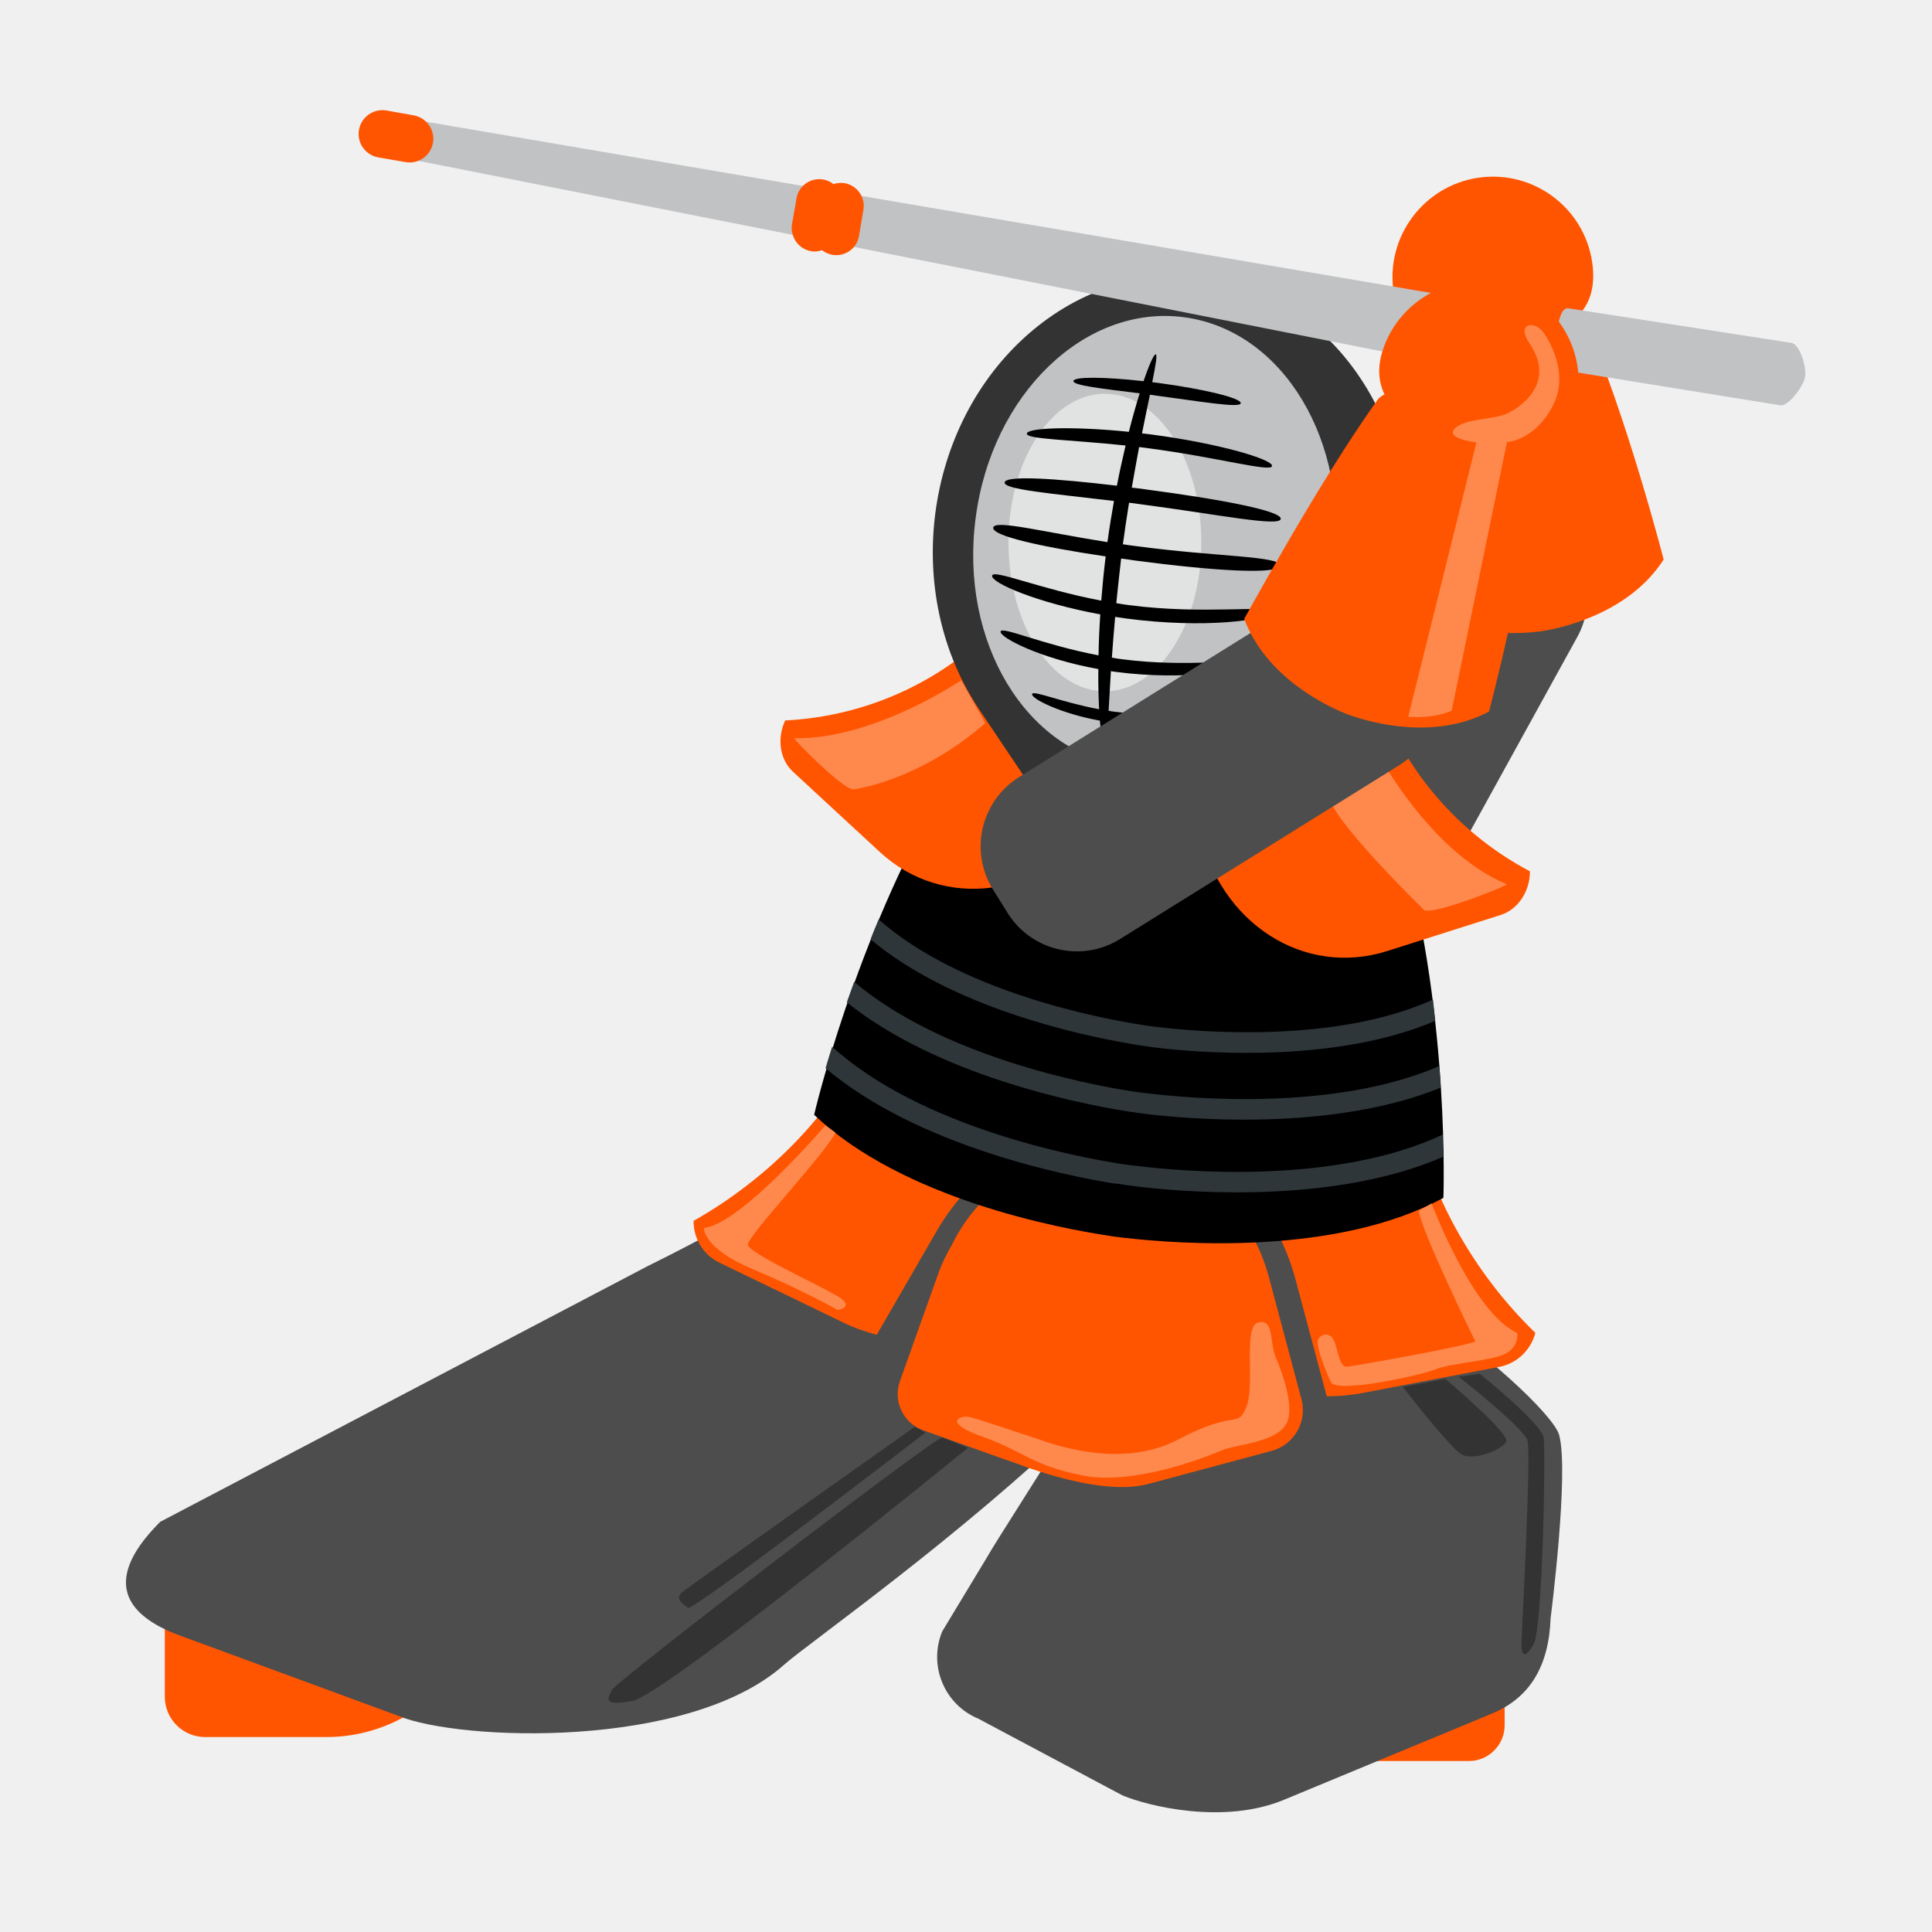
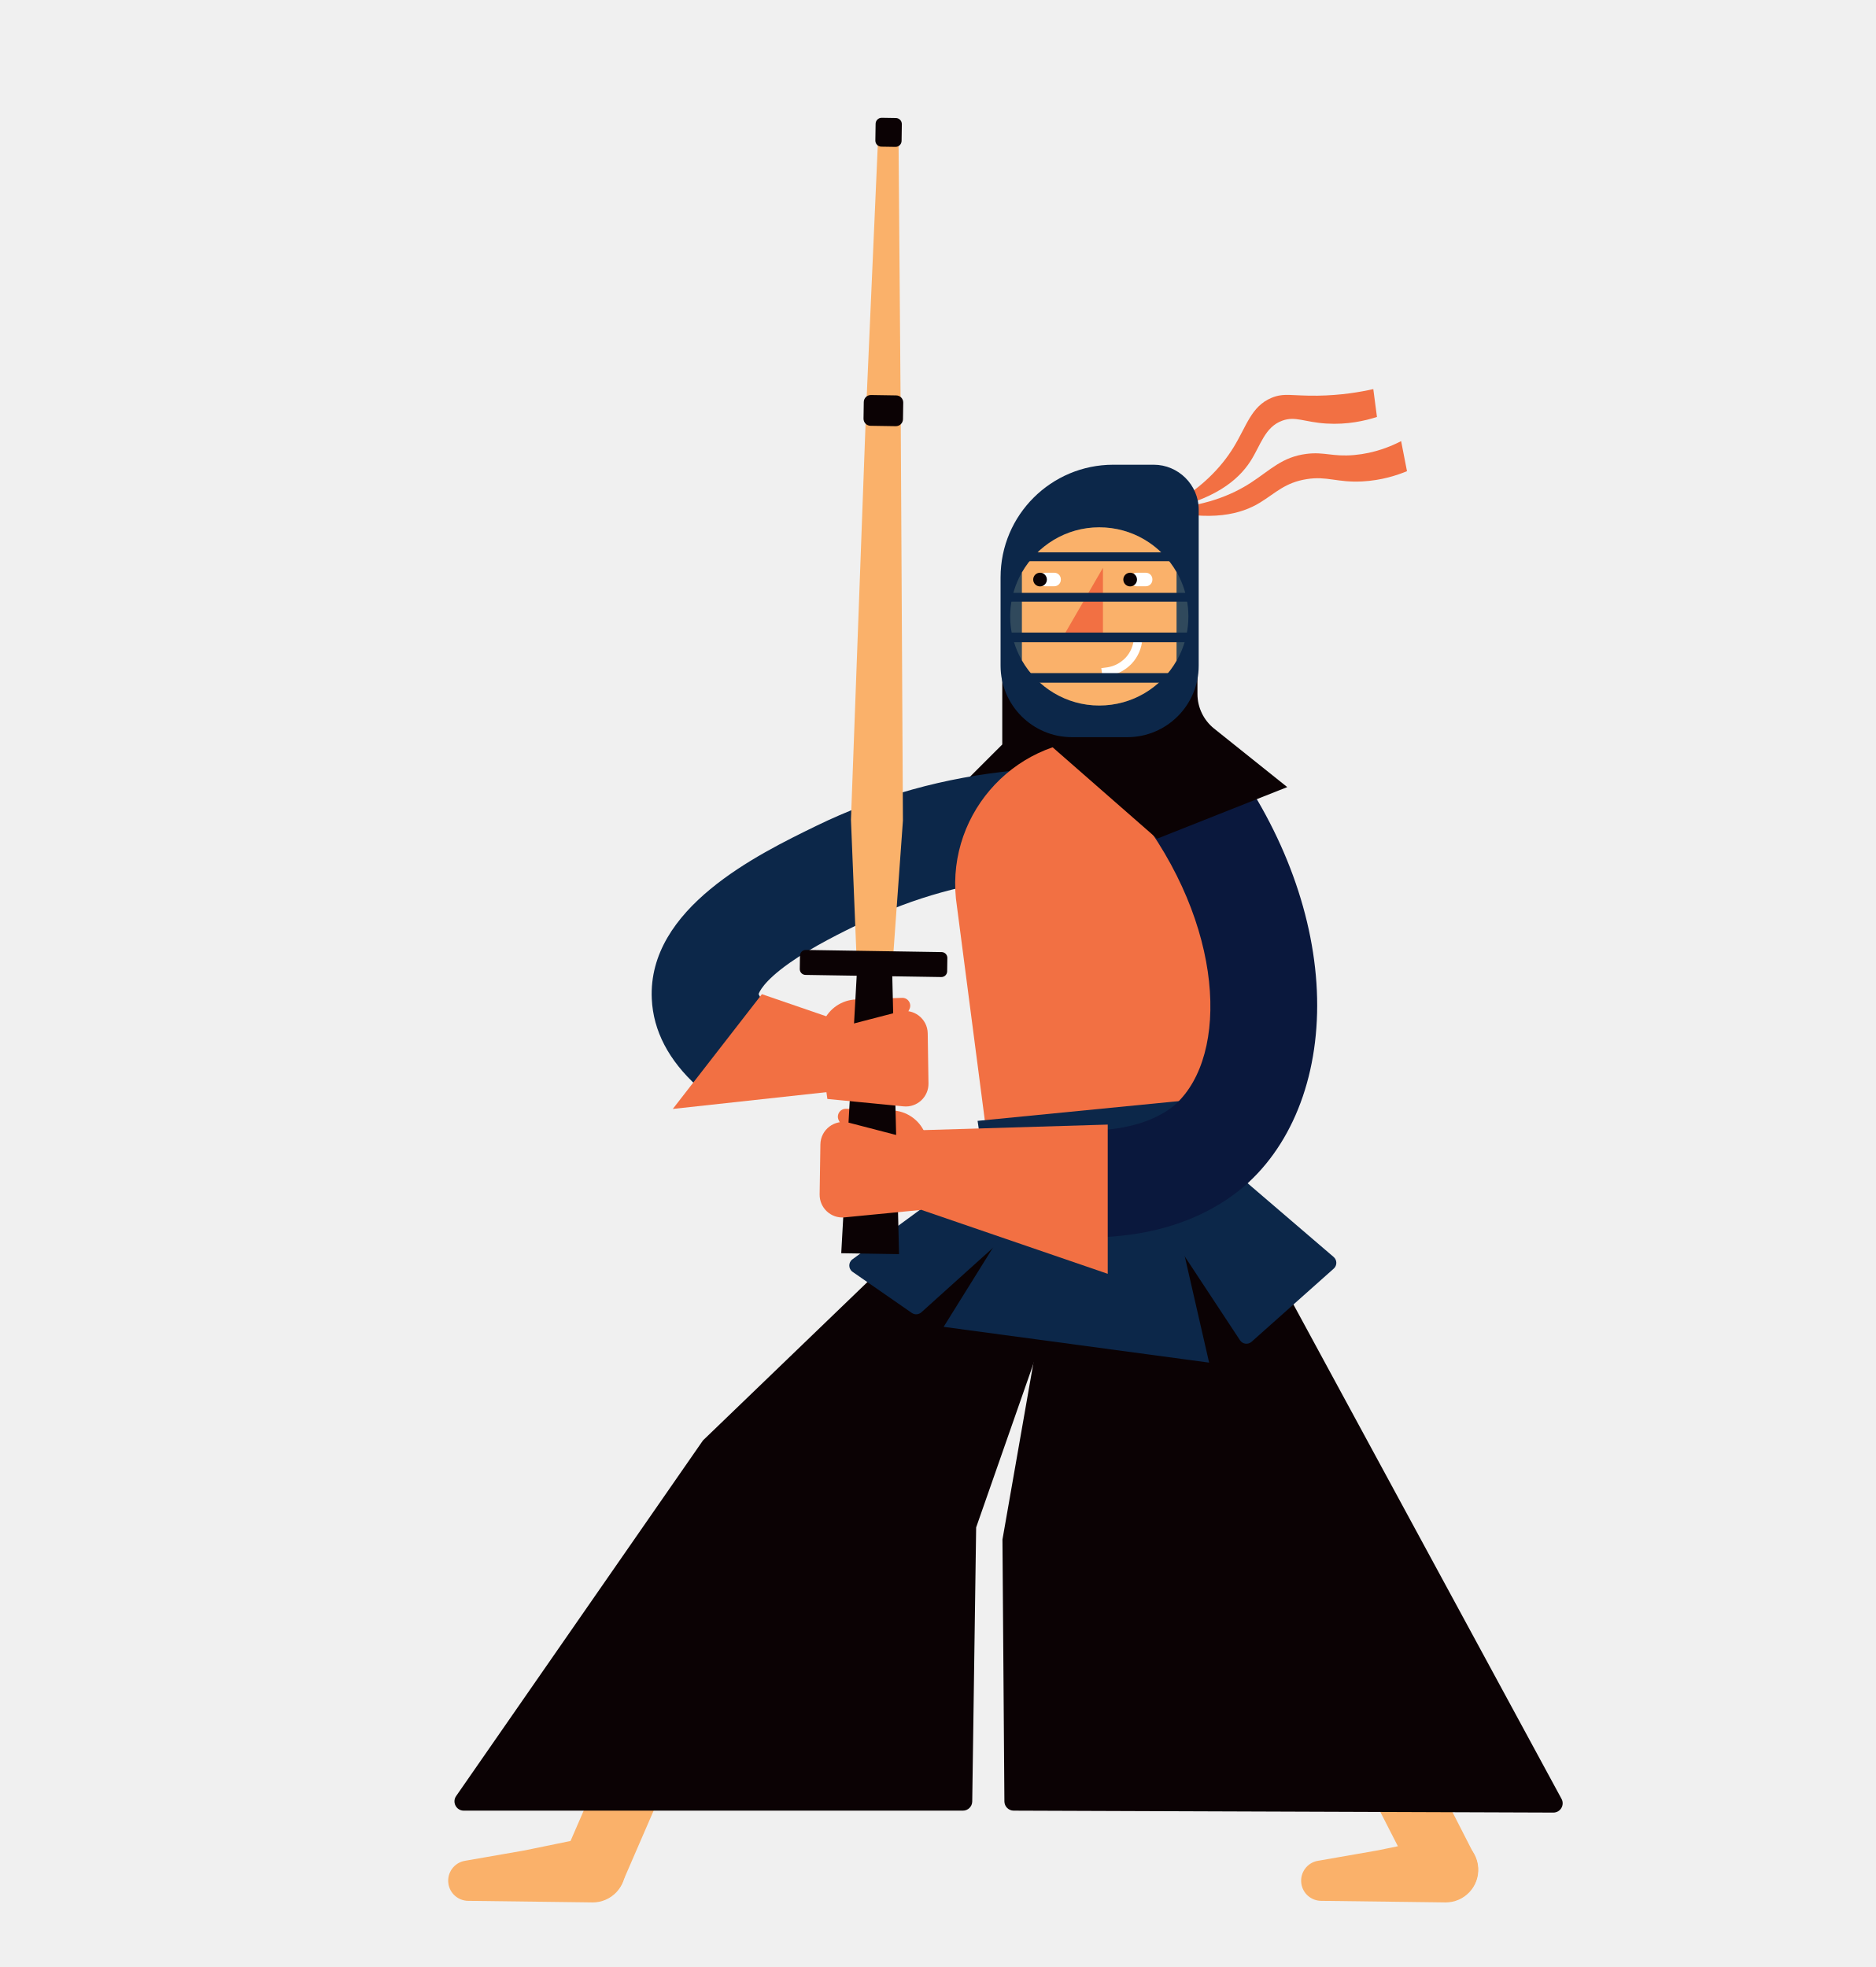
- <svg xmlns="http://www.w3.org/2000/svg" version="1.1" id="Layer_1" x="0px" y="0px" viewBox="0 0 1000 1000" style="enable-background:new 0 0 1000 1000;" xml:space="preserve">
+ <svg xmlns="http://www.w3.org/2000/svg" version="1.1" id="Layer_1" x="0px" y="0px" viewBox="0 0 665.86 698.34" style="enable-background:new 0 0 665.86 698.34;" xml:space="preserve">
  <style type="text/css">
- 	.st0{fill:#4D4D4D;}
- 	.st1{fill:#FF5500;}
- 	.st2{fill:#C0C2C4;}
- 	.st3{fill:#333333;}
- 	.st4{fill:#2E363A;}
- 	.st5{fill:#E1E3E3;}
- 	.st6{fill:#FF884D;}
+ 	.st0{fill:#0B0204;}
+ 	.st1{fill:#0C2749;}
+ 	.st2{fill:#29B473;}
+ 	.st3{fill:#FFFFFF;}
+ 	.st4{fill:#FAB16A;}
+ 	.st5{fill:#F27043;}
+ 	.st6{fill:#5F318D;}
+ 	.st7{fill:#84CEF2;}
+ 	.st8{fill:none;}
+ 	.st9{fill:#E07E27;}
+ 	.st10{fill:#0A183D;}
+ 	.st11{fill:#E11D37;}
+ 	.st12{fill:#C22035;}
+ 	.st13{fill:#15254B;}
+ 	.st14{fill:#E21E36;}
+ 	.st15{fill:#E9AC6A;}
+ 	.st16{fill:#E8AB6A;}
+ 	.st17{fill:#DA7F27;}
+ 	.st18{fill:#41B983;}
+ 	.st19{fill:#2A374B;}
+ 	.st20{fill:#67C08B;}
+ 	.st21{fill:#16254C;}
+ 	.st22{fill-rule:evenodd;clip-rule:evenodd;fill:#67C08B;}
+ 	.st23{fill-rule:evenodd;clip-rule:evenodd;fill:#0C2749;}
+ 	.st24{fill-rule:evenodd;clip-rule:evenodd;fill:#30495C;}
+ 	.st25{fill-rule:evenodd;clip-rule:evenodd;fill:#FAB16A;}
+ 	.st26{fill-rule:evenodd;clip-rule:evenodd;fill:#DA7F27;}
+ 	.st27{fill-rule:evenodd;clip-rule:evenodd;fill:#F27043;}
</style>
  <g>
-     <path class="st0" d="M734.3,478.7c-11.3,20.5-37,28-57.5,16.7l-12.4-6.8c-20.5-11.3-28-37-16.7-57.5l82.1-149   c11.3-20.5,37-28,57.5-16.7l12.4,6.8c20.5,11.3,28,37,16.7,57.5L734.3,478.7z" />
-     <path class="st1" d="M799.8,326.4L799.8,326.4c0,0-0.6,0.1-1.8,0.3c-1.1,0.2-1.8,0.2-1.8,0.2v0c-10.9,1.3-44.9,3.5-69.3-17.2   c0.1-0.5-1.1-79.2,4.9-132.4c0,0,0.2-14.6,40.6-21.2v0c0.4-0.1,0.8-0.1,1.2-0.2s0.8-0.1,1.1-0.2v0c40.5-5.5,45,8.4,45,8.4   c22.3,51,41.4,125.5,41.4,125.5C843.8,316.6,810.6,324.5,799.8,326.4z" />
-     <path class="st1" d="M721.3,151c4.2,28.4,29.8,31.3,58.2,27.1c28.4-4.2,48.8-14,44.6-42.4S793.4,87.8,765.1,92   S717.1,122.7,721.3,151z" />
-     <path class="st2" d="M805.7,172c1-5.2,2.2-13.1,6.2-12.4l115.5,17.9c4.1,0.8,7.8,12.4,6.9,17.6l0,0c-1,5.2-8.8,15.4-12.8,14.7   l-117.4-19C800,190.1,804.7,177.2,805.7,172L805.7,172z" />
-     <path class="st1" d="M695.3,910.8c3.1,0.4,6.3,0.7,9.5,0.7h55.5c10.2,0,18.5-8.3,18.5-18.5l0-16.8L695.3,910.8z" />
-     <path class="st1" d="M85.3,832.3v45.9c0,11.6,9.4,20.9,20.9,20.9h62.7c16.7,0,32.3-5,45.3-13.4c-0.8-0.3-1.6-0.5-2.3-0.9   L86.6,832.9C86.2,832.7,85.8,832.5,85.3,832.3z" />
-     <path class="st0" d="M90,845.4l116.4,42.8c31.1,12.9,150,17.6,199.4-26.5c24.5-21.9,315.8-220.5,213.9-291.1   c-70.5-48.8-176.8,31.7-284.4,84.7L82.9,787.7C49.4,821.2,70.2,837.2,90,845.4z" />
-     <path class="st0" d="M772.1,887l-107.6,44.6c-31.1,12.9-70.1,3.3-83.5-2.3l-74.6-39.7c-17.6-7.3-26-27.5-18.7-45.2l23.8-39.4   c0.8-2,34.1-54,35.3-56.5c13.2-42.5-6.5-93.2,37.9-111.6c79.2-32.8,217,86.4,222.3,105.8c5.3,19.4-4.4,94.8-4.4,94.8   C801.7,862.4,791.9,878.8,772.1,887z" />
    <g>
-       <path class="st1" d="M465.8,714.9c-3.7,10.3,1.7,21.7,12,25.4l44.3,15.8c-1.4-1.1,44.7,19.3,72.2,12l63.8-17.1    c11.7-3.1,18.7-15.2,15.5-26.9l-17-63.7c-12.6-46.9-60.8-74.8-107.7-62.3c-25.7,6.9-45.7,24.4-56.4,46.6    c-2.6,4.4-4.9,9.1-6.7,14.1L465.8,714.9z" />
-       <path class="st1" d="M670.6,662.4l16.1,60.3c6.2,0,12.4-0.5,18.6-1.7l70.7-13.5c9.4-1.8,16.4-8.9,18.7-17.6    c-7.8-7.6-15.2-15.8-22-24.7c-29.1-37.9-44.4-82-46.9-126.3c-17.2-7.5-36.6-10.2-56.4-6.4c-30,5.7-54,24.9-67.1,50    C634.7,597,660.7,625.4,670.6,662.4z" />
-       <path class="st1" d="M359,631.9c-0.1,8.9,4.8,17.5,13.3,21.6l64.1,31c5.7,2.8,11.5,4.8,17.4,6.4l30.9-53.5    c19-32.8,51.1-53.4,85.8-58.8c-6.1-27.4-24.1-51.9-51.3-65.1c-18-8.7-37.3-11.2-55.6-8.4c-13.8,41.8-39.8,80-77.3,108.7    C377.5,620.6,368.4,626.6,359,631.9z" />
+       <polygon class="st0" points="355.78,264.31 327.89,292.19 351.79,301.75 381.27,271.48 381.27,233.24 355.78,233.24   " />
+       <path class="st5" d="M286.74,374.96l5.6-12.39c2.07-4.57,6.54-7.57,11.55-7.74l16.32-0.57c2.13-0.07,3.56,2.16,2.6,4.06    l-0.86,1.72c-0.31,0.61-0.83,1.09-1.46,1.34L286.74,374.96z" />
+       <path class="st5" d="M333.8,414.36l-5.6-12.39c-2.07-4.57-6.54-7.57-11.55-7.74l-16.32-0.57c-2.13-0.07-3.56,2.16-2.6,4.06    l0.86,1.72c0.31,0.61,0.83,1.09,1.46,1.34L333.8,414.36z" />
+       <path class="st4" d="M513.28,675.21c-4.14,0-8.14-2.27-10.15-6.21l-62.48-122.25c-2.86-5.6-0.64-12.46,4.96-15.32    c5.6-2.86,12.46-0.64,15.32,4.96l62.48,122.25c2.86,5.6,0.64,12.46-4.96,15.32C516.8,674.8,515.03,675.21,513.28,675.21z" />
+       <path class="st1" d="M260.34,390.66c-4.55,0-9.12-1.63-12.76-4.93c-10.23-9.3-15.69-19.76-16.21-31.09    c-1.49-32.24,37.49-51.24,58.43-61.45c21.79-10.62,45.57-17.23,70.68-19.66c10.44-1.01,19.71,6.63,20.72,17.07    c1.01,10.43-6.63,19.71-17.07,20.72c-20.59,1.99-40,7.37-57.7,16c-7.56,3.68-17.91,8.73-26.19,14.57    c-9.37,6.62-10.78,10.48-10.94,11.03c0.09,0.27,0.73,1.92,3.8,4.71c7.76,7.05,8.34,19.05,1.29,26.81    C270.65,388.57,265.5,390.66,260.34,390.66z" />
+       <path class="st4" d="M524.73,663.14c0.39,6.72-4.99,12.36-11.72,12.27l-4.4-0.06l-39.67-0.5c-3.44-0.04-6.44-2.55-6.98-6.06    c-0.61-3.91,2.07-7.57,5.98-8.17l21.1-3.68l21.79-4.48C517.74,651.04,524.31,656.08,524.73,663.14L524.73,663.14z" />
+       <path class="st4" d="M210.5,675.21c-1.51,0-3.05-0.3-4.52-0.94c-5.77-2.5-8.42-9.21-5.92-14.98l54.6-125.97    c2.5-5.77,9.21-8.42,14.98-5.92s8.42,9.21,5.92,14.98l-54.6,125.97C219.09,672.64,214.9,675.21,210.5,675.21z" />
+       <path class="st4" d="M221.95,663.14c0.39,6.72-4.99,12.36-11.72,12.27l-4.4-0.06l-39.67-0.5c-3.44-0.04-6.44-2.55-6.98-6.06    c-0.61-3.91,2.07-7.57,5.98-8.17l21.1-3.68l21.79-4.48C214.97,651.04,221.54,656.08,221.95,663.14L221.95,663.14z" />
+       <path class="st0" d="M387.45,425.2l-40.94,117.08l-1.39,97.3c-0.03,1.8-1.49,3.25-3.3,3.25H164.63c-2.66,0-4.23-2.99-2.71-5.18    l87.62-126.26l100.92-97.21L387.45,425.2z" />
+       <path class="st0" d="M427.67,405.08l126.64,233.57c1.19,2.2-0.41,4.88-2.91,4.87l-191.57-0.69c-1.81-0.01-3.27-1.47-3.29-3.27    l-0.69-92.98l22.27-127.13L427.67,405.08z" />
+       <path class="st5" d="M427.47,424.24L354.18,433l-14.47-111.08c-4.95-31.18,19.15-59.4,50.72-59.4h0    c31.57,0,55.67,28.22,50.72,59.4L427.47,424.24z" />
+       <path class="st1" d="M347.02,397.94l86.03-8.45l-3.76,30.42c-2.41,19.52-18.72,34.34-38.38,34.89    c-20.1,0.56-37.46-13.98-40.45-33.87L347.02,397.94z" />
+       <g>
+         <path class="st1" d="M473.45,450.39l-29.17,25.98c-1.25,1.11-3.19,0.86-4.11-0.54l-40.18-60.97c-1.01-1.53-0.26-3.59,1.48-4.13     l21-6.46c0.9-0.28,1.88-0.07,2.59,0.54l48.35,41.45C474.67,447.34,474.69,449.29,473.45,450.39z" />
+         <path class="st1" d="M323.66,466.12l-21-14.57c-1.55-1.07-1.58-3.35-0.06-4.46l51.1-37.47c0.85-0.62,1.99-0.7,2.92-0.2     l17.33,9.31c1.67,0.9,1.95,3.18,0.54,4.45l-47.43,42.73C326.11,466.76,324.7,466.85,323.66,466.12z" />
+         <path class="st1" d="M334.97,471.07l33.67-54.1l42.37-2.42c1.33-0.08,2.53,0.82,2.83,2.12l15.37,67.1L334.97,471.07z" />
+       </g>
+       <g>
+         <path class="st4" d="M316.66,344.9l3.86-53.56l-0.78-142.56l-0.81-103.14c-0.02-1.92-1.56-3.48-3.48-3.51l0,0     c-1.91-0.03-3.5,1.47-3.59,3.38l-4.54,103.07l-5.25,142.46l2.18,53.65L316.66,344.9z" />
+         <path class="st0" d="M309.19,140.24l8.95,0.14c1.4,0.02,2.51,1.17,2.49,2.57l-0.09,5.87c-0.02,1.4-1.17,2.51-2.57,2.49     l-8.95-0.14c-1.4-0.02-2.51-1.17-2.49-2.57l0.09-5.87C306.64,141.33,307.79,140.22,309.19,140.24z" />
+         <path class="st0" d="M313.01,41.82l5,0.08c1.19,0.02,2.14,1,2.12,2.19l-0.09,5.94c-0.02,1.19-1,2.14-2.19,2.12l-5-0.08     c-1.19-0.02-2.14-1-2.12-2.19l0.09-5.94C310.84,42.75,311.82,41.8,313.01,41.82z" />
+         <polygon class="st0" points="298.62,444.93 319.14,445.25 316.69,344.58 304.22,344.39    " />
+         <path class="st0" d="M286.05,337.26l48.22,0.76c1.13,0.02,2.03,0.95,2.02,2.08l-0.07,4.76c-0.02,1.13-0.95,2.03-2.08,2.02     l-48.22-0.76c-1.13-0.02-2.03-0.95-2.02-2.08l0.07-4.76C283.99,338.15,284.92,337.24,286.05,337.26z" />
+       </g>
+       <path class="st5" d="M290.95,424.04l0.27-17.75c0.08-5.24,5.04-9.01,10.11-7.7l28.81,7.49l-3.3,23.49l-27.04,2.63    C295.01,432.67,290.88,428.86,290.95,424.04z" />
+       <path class="st5" d="M329.59,384.63l-0.27-17.75c-0.08-5.24-5.04-9.01-10.11-7.7l-28.81,7.49l3.3,23.49l27.04,2.63    C325.53,393.27,329.67,389.45,329.59,384.63z" />
+       <polygon class="st5" points="296.58,361.94 270.46,352.96 238.83,393.7 303.72,386.62   " />
+       <path class="st10" d="M386.81,439.29c-2.95,0-6.01-0.11-9.2-0.35c-10.45-0.78-18.3-9.89-17.52-20.34    c0.78-10.46,9.91-18.3,20.34-17.52c23.29,1.74,34.23-6.6,37.03-9.19c18.77-17.4,17.37-63.54-14.64-104.5    c-6.45-8.26-4.99-20.19,3.27-26.64c8.26-6.45,20.19-4.99,26.64,3.27c20.35,26.05,32.63,56.22,34.57,84.95    c1.96,28.99-6.81,54.79-24.05,70.77C435.07,427.34,417.31,439.29,386.81,439.29z" />
+       <polygon class="st5" points="323.96,401.34 393.22,399.26 393.22,452.24 316.83,426.03   " />
+       <g>
+         <path class="st0" d="M372.5,264.3l38.24,33.46l46.2-18.32l-25.96-20.77c-3.73-2.99-5.91-7.51-5.91-12.29v-23.51H372.5V264.3z" />
+       </g>
+       <g>
+         <g>
+           <path id="Fill-7_3_" class="st27" d="M412.44,181.2c14-7.21,21.28-15.65,25.36-22.25c4.73-7.64,6.3-14.65,13.53-17.69      c4.47-1.89,7.3-0.65,16.39-0.78c8.36-0.12,15.19-1.31,19.77-2.34c0.43,3.3,0.87,6.59,1.3,9.89c-4.27,1.37-10.5,2.8-17.95,2.34      c-7.88-0.49-10.95-2.71-15.61-1.04c-6.32,2.26-7.71,8.84-11.45,14.57C439.56,170.36,431.1,177.67,412.44,181.2z" />
+           <path id="Fill-7_4_" class="st27" d="M411.59,180.71c15.74-0.57,25.92-5.1,32.43-9.33c7.05-4.59,11.1-9.15,19.77-10.24      c6.35-0.8,9.17,1.1,16.93,0.41c7.21-0.65,12.92-3.02,16.65-4.94c0.69,3.56,1.39,7.11,2.08,10.67c-3.51,1.45-9,3.28-15.87,3.64      c-8.94,0.47-12.46-1.97-19.7-0.82c-7.72,1.23-10.92,4.83-16.56,8.31C440.75,182.46,429.98,185.47,411.59,180.71z" />
+           <path id="Fill-12_1_" class="st23" d="M409.56,164.99h-14.38c-21.96,0-40,17.78-40,40v31.36c0,14.01,11.36,25.37,25.37,25.37      h19.59c14.01,0,25.37-11.36,25.37-25.37v-55.41C425.51,172.05,418.19,164.99,409.56,164.99" />
+           <path id="Fill-14_4_" class="st24" d="M421.85,218.84c0,17.52-14.12,31.63-31.63,31.63s-31.63-14.38-31.63-31.63      s14.12-31.63,31.63-31.63S421.85,201.33,421.85,218.84" />
+           <path class="st25" d="M417.66,203.42c0-0.11-0.01-0.21-0.02-0.32c-5.45-9.5-15.66-15.89-27.44-15.89      c-11.78,0-22,6.51-27.44,16.02c0,0.06-0.01,0.13-0.01,0.19v31.03c5.44,9.51,15.67,16.03,27.45,16.03      c11.78,0,22.01-6.4,27.45-15.92V203.42z" />
+           <polygon id="Fill-20_1_" class="st27" points="377.14,226.43 391.52,226.43 391.52,201.59     " />
+         </g>
+         <g>
+           <path class="st3" d="M406.75,208.14h-3.26c-1.28,0-2.32-1.04-2.32-2.32v-0.16c0-1.28,1.04-2.32,2.32-2.32h3.26      c1.28,0,2.32,1.04,2.32,2.32v0.16C409.07,207.1,408.03,208.14,406.75,208.14z" />
+           <path class="st3" d="M374.25,208.14h-3.26c-1.28,0-2.32-1.04-2.32-2.32v-0.16c0-1.28,1.04-2.32,2.32-2.32h3.26      c1.28,0,2.32,1.04,2.32,2.32v0.16C376.57,207.1,375.53,208.14,374.25,208.14z" />
+           <circle class="st0" cx="401.18" cy="205.76" r="2.43" />
+           <circle class="st0" cx="369.19" cy="205.76" r="2.43" />
+         </g>
+       </g>
+       <path class="st3" d="M391.32,240.19l-0.38-3c0.2-0.03,0.42-0.05,0.65-0.07c1.91-0.21,4.52-0.5,7.31-2.97    c1.86-1.65,3.13-4.04,3.49-6.57l2.99,0.42c-0.46,3.23-2.09,6.29-4.48,8.41c-3.5,3.11-6.8,3.47-8.98,3.71L391.32,240.19z" />
    </g>
-     <path d="M574.5,639.7L574.5,639.7c0,0,1.5,0.3,4.2,0.6c2.7,0.4,4.3,0.5,4.3,0.5v0c26.4,3,108.6,9.4,164.1-20.8   c0,0,3.4-92.7-20.6-179.5c0,0-15.3-24.4-113.4-38.2l0,0c-0.9-0.1-1.9-0.2-2.8-0.4c-0.9-0.1-1.8-0.3-2.8-0.4l0,0   c-98.3-12.2-119.5,7.5-119.5,7.5C442.3,486.6,421.4,577,421.4,577C467.2,620.6,548.3,635.8,574.5,639.7z" />
-     <path class="st1" d="M406.4,372.9c-4.3,9.2-2.9,20.3,4.2,26.7l44.8,41.4c33,30.5,84.1,23.6,114-15.3c29.9-38.9,27.5-95.2-5.5-125.6   c-6.3-5.9-13.4-10.3-20.8-13.5c-5.2,9.7-11.5,19-18.9,27.8C493.5,350.9,450.5,370.7,406.4,372.9z" />
-     <path class="st1" d="M791.9,451c0,10.2-6,19.7-15.2,22.6l-58.5,18.6C675,506,631.4,478,620.7,429.7   c-10.7-48.3,15.5-98.5,58.6-112.2c8.3-2.6,16.6-3.7,24.7-3.4c0.6,11.1,2.4,22.2,5.4,33.4C721.8,393.8,752.6,430.2,791.9,451z" />
-     <path class="st3" d="M604.3,454.3l73.9-64.4c54.4-47.5,66-134.6,25.7-194.5c-40.2-60-117-70.1-171.4-22.7   c-54.4,47.4-65.9,134.5-25.7,194.5l54.6,81.4C571.5,463.6,590.7,466.2,604.3,454.3z" />
-     <path class="st2" d="M612.9,164.2c51.2,6.8,85.8,64.3,77.4,128.4c-8.5,64.1-56.8,110.6-108,103.8s-85.8-64.2-77.3-128.3   C513.3,203.9,561.7,157.4,612.9,164.2z" />
    <g>
-       <path class="st4" d="M745.7,563c-0.2-3.6-0.5-7.3-0.7-11.2c-54.4,23.5-128.6,16.8-151.1,14.1l-2.6-0.3l-1.6-0.2    c-0.8-0.1-1.5-0.2-2.1-0.3l-2.1-0.3c-22.8-3.6-97.7-17.9-143.4-56.6c-1.3,3.6-2.6,7.2-3.8,10.6c47,37.7,119.1,52.2,143.9,56.2    l1.6,0.3c0,0,1.3,0.2,3.7,0.5l1.3,0.2c2.4,0.3,3.7,0.5,3.7,0.5l5.1,0.6C625,580,693,584.3,745.7,563z" />
-       <path class="st4" d="M578.5,612.7c0,0,1.4,0.2,3.8,0.6c0.4,0.1,0.9,0.1,1.4,0.2c2.4,0.3,3.8,0.5,3.8,0.5l5.1,0.6    c28.3,3.1,100.1,7.7,154.3-15.8c0-3.5-0.1-7.3-0.2-11.5c-55.7,26.1-134.5,19.1-158,16.2l-2.6-0.3c-0.5-0.1-1.1-0.1-1.7-0.2    c-0.8-0.1-1.6-0.2-2.2-0.3l-2.1-0.3c-23.7-3.7-103.3-18.9-149.4-60.6c-1.3,4-2.4,7.7-3.4,11.1c47.6,40.2,123.6,55.5,149.4,59.7    L578.5,612.7z" />
-       <path class="st4" d="M598.4,531.5l-2.4-0.3l-1.5-0.2c-0.8-0.1-1.4-0.2-2-0.3l-2-0.3c-21.6-3.4-93.4-17.1-135.7-54.5    c-1.5,3.5-2.9,6.9-4.2,10.3c41.8,35,106.9,49.3,133.2,53.8l0.5,0.1c1,0.2,1.8,0.3,2.7,0.5l1.9,0.3c0,0,1.2,0.2,3.4,0.5l1.4,0.2    c2.2,0.3,3.4,0.5,3.4,0.5l5.1,0.6c26.2,2.8,91.2,6.8,140.7-14.3c-0.4-3.6-0.8-7.3-1.2-11C690.8,540.4,619.7,534.1,598.4,531.5z" />
+       <polygon id="Stroke-28_1_" class="st1" points="358.58,199.24 424.2,199.24 424.2,196.1 358.58,196.1   " />
+       <polygon id="Stroke-30_1_" class="st1" points="358.58,213.61 424.2,213.61 424.2,210.48 358.58,210.48   " />
+       <polygon id="Stroke-32_1_" class="st1" points="358.58,242.37 420.28,242.37 420.28,238.97 358.58,238.97   " />
+       <polygon id="Stroke-34_1_" class="st1" points="358.58,227.99 424.2,227.99 424.2,224.59 358.58,224.59   " />
    </g>
-     <ellipse class="st5" cx="571.9" cy="280.8" rx="49.9" ry="77" />
-     <path class="st6" d="M709.8,383.9l-21.5,30.4c6.8,15.9,49,56.9,49,56.9c6.3,2,43.7-13.1,42.7-13.5   C737.8,440.3,709.8,383.9,709.8,383.9z" />
-     <path class="st6" d="M497.5,352.1l12.5,22.2c-35.3,30.6-68.5,34.3-68.5,34.3c-5.9-0.6-31.4-26.5-30.4-26.5   C452.2,382.9,497.5,352.1,497.5,352.1z" />
-     <path class="st6" d="M432.4,586.2c-4.1,9.6-45.3,53.3-45.3,58s43.8,23.9,48.9,28.4s-2.5,5.4-2.5,5.4s-18.5-10.5-44.1-21.2   s-25.1-21.2-25.1-21.2c19.3-2,62.9-53.1,62.9-53.1L432.4,586.2z" />
-     <path class="st6" d="M734.4,626.6c1,10.4,29.2,67.7,29.2,67.7c-4.6,2.5-62.2,12.7-66.5,13.1s-4.7-11.3-7.4-14.8   c-2.7-3.6-7.2-1.4-7.7,1.7c-0.4,3.1,3.9,15,6.9,21.1s47.5-3.8,54.3-6.7s27.4-4.2,35.3-7.7s6.9-11,6.9-11   c-23.2-10.4-44.4-67.1-44.4-67.1L734.4,626.6z" />
-     <path class="st6" d="M651.3,684.5c-8.1,1.9-1.5,32-6.2,43.7c-4.8,11.7-4.5,0.7-35.3,16.9s-68,1.2-73.6-0.6s-31.4-10.6-35.1-11.2   s-13.8,2.8,7.4,10.3c21.2,7.5,25.3,14.9,52.3,20.2c27,5.2,65.6-10.5,72.1-13.3c6.6-2.8,28.3-3.8,33.2-14.1c4.9-10.3-6-34.4-6-34.4   C657.1,694.3,659.5,682.6,651.3,684.5z" />
-     <path d="M572.3,288c-1,7.9-1.7,15.5-2.3,22.9c-32.4-6.2-56-16.5-56.5-12.9c-0.5,3.7,23.3,14,56,20c-0.5,7.5-0.8,14.6-0.9,21.2   c-29.1-5.5-50.3-15.3-50.7-12.3c-0.4,3.1,20.5,14,50.6,19.4c-0.1,8,0.1,15,0.4,20.8c-19.9-3.7-34.4-10.1-34.7-7.8   c-0.3,2.4,14.7,10,35.1,13.7c0.6,7.6,1.5,12,2.3,12.1c0.8,0.1,1.3-4.1,1.8-11.4c0.9,0.2,1.9,0.3,2.9,0.4   c23.9,3.2,44.2-0.8,44.5-3.4c0.3-2.6-19.8,0.8-43.8-2.3c-1.1-0.1-2.2-0.3-3.2-0.5c0.3-5.7,0.7-12.6,1.2-20.5   c0.9,0.1,1.8,0.3,2.8,0.4c35.1,4.6,66.6-0.7,67.1-4.1s-29.2,2.1-64.3-2.5c-1.7-0.2-3.4-0.5-5.1-0.8c0.5-6.5,1-13.6,1.7-21.1   c2,0.3,4.1,0.6,6.2,0.9c39.5,5.2,72.6,0.9,73.2-3.3c0.5-4.2-32.8,1.5-72.3-3.7c-2.2-0.3-4.4-0.6-6.5-1c0.7-7.4,1.6-15.1,2.5-23.1   c2.3,0.3,4.7,0.6,7,1c40.9,5.4,74.5,7.5,75.1,2.6c0.6-4.9-33.2-4.5-74.1-10c-2.4-0.3-4.7-0.6-7.1-1c1-7.4,2.1-14.6,3.2-21.5   c2.2,0.3,4.4,0.6,6.7,0.9c39.5,5.2,71.2,11.7,71.8,7.5c0.6-4.2-31.2-10.2-70.7-15.4c-2.2-0.3-4.3-0.6-6.4-0.8   c1.3-7.5,2.6-14.4,3.8-21c1.8,0.2,3.5,0.4,5.4,0.7c35.1,4.6,63,12.5,63.4,9.1c0.5-3.4-27.4-11.7-62.4-16.3   c-1.7-0.2-3.3-0.4-4.9-0.6c1.5-7.6,2.9-14.2,4.1-20c1.2,0.2,2.3,0.3,3.5,0.5c23.9,3.2,43.2,6.5,43.5,3.9   c0.4-2.6-18.8-7.3-42.7-10.5c-1-0.1-2-0.2-3.1-0.4c1.8-9,2.7-14.3,1.8-14.4c-0.9-0.1-3.3,5-6.3,13.9c-20.4-2.3-36-2.4-36.3-0.1   c-0.3,2.3,14.5,3.9,34.3,6.4c-1.8,5.7-3.7,12.3-5.6,19.9c-29.6-3-52.4-2.1-52.8,0.9c-0.4,3,21.9,3.1,51.1,6.2   c-1.5,6.5-3.1,13.4-4.5,20.8c-32.8-3.9-57.6-5.4-58.1-1.7c-0.5,3.7,24.1,5.7,56.6,9.6c-1.2,6.8-2.4,14-3.4,21.3   c-33.6-5.3-58.5-11.8-59.1-7.5S538.7,283,572.3,288z" />
-     <g>
-       <path class="st2" d="M205,70.6c1-5.6,6.3-9.2,11.9-8.2l538.8,91.8c5.6,1,11.4,13.7,10.3,19.3l0,0c-1,5.5-11.1,16.1-16.6,15.1    l-536.2-106C207.6,81.4,203.9,76.1,205,70.6L205,70.6z" />
-       <path class="st1" d="M419.8,130c2,0.4,3.9,0.1,5.7-0.5c1.5,1.2,3.3,2,5.3,2.4c6.5,1.1,12.7-3.2,13.8-9.7l2.3-13.6    c1.1-6.5-3.2-12.6-9.7-13.8c-2-0.3-4-0.1-5.8,0.5c-1.5-1.2-3.2-2-5.3-2.4c-6.5-1.1-12.7,3.2-13.8,9.7l-2.4,13.6    C409,122.7,413.3,128.9,419.8,130z" />
-       <path class="st1" d="M185.8,67.2c1.2-6.7,7.6-11.2,14.3-10l14,2.5c6.7,1.2,11.2,7.6,10,14.2l0,0c-1.2,6.7-7.5,11.2-14.2,10    l-14-2.4C189.1,80.3,184.6,73.9,185.8,67.2L185.8,67.2z" />
-     </g>
-     <path class="st0" d="M579.8,486c-19.8,12.4-46,6.3-58.3-13.5l-7.5-12c-12.4-19.9-6.3-46,13.5-58.3l144.4-89.9   c19.9-12.4,46-6.3,58.3,13.5l7.5,12c12.4,19.9,6.3,46-13.5,58.3L579.8,486z" />
-     <path class="st1" d="M699.4,370.4L699.4,370.4c0,0-0.6-0.2-1.7-0.6c-1.1-0.4-1.6-0.6-1.6-0.6v0c-10.1-4.1-40.9-18.9-52.1-48.9   c0.4-0.4,37.8-69.6,68.9-113.2c0,0,7.3-12.6,45.7,1.3l0,0c0.4,0.1,0.7,0.3,1.1,0.4s0.7,0.3,1.1,0.4l0,0c38,15,35.1,29.3,35.1,29.3   c-5.4,55.4-25.2,129.8-25.2,129.8C742.5,383.3,709.7,374,699.4,370.4z" />
-     <path class="st1" d="M716.5,179c-10.2,26.8,10.7,41.9,37.6,52c26.8,10.2,49.5,11.6,59.6-15.2c10.2-26.8-3.4-56.8-30.2-67   C756.7,138.7,726.7,152.2,716.5,179z" />
-     <path class="st6" d="M791.7,177.8c14,20.6-5,33.2-11.7,36.3c-6.7,3.1-22.3,2.5-27.1,7.8s11.3,7.1,11.3,7.1L728.9,371   c14.1,1.1,22.5-3.2,22.5-3.2l28.6-139c0,0,14.3-0.5,23.8-18.9c9.5-18.4-4.7-37.5-4.7-37.5C794.7,165.6,784.3,167,791.7,177.8z" />
-     <path class="st3" d="M726.1,717.9c0,0,23.6,30.4,29.9,34.6c6.3,4.2,21.5-2.1,23.6-6.3c2.1-4.2-31.5-32.5-31.5-32.5L726.1,717.9z" />
-     <path class="st3" d="M755,712.6c0,0,33.5,26.2,35.6,33c2.1,6.8-3.1,101.2-3.1,105.9s1.6,7.9,6.3-0.5c4.7-8.4,6.3-99.6,5.2-106.9   s-33-33-33-33L755,712.6z" />
-     <path class="st3" d="M487.8,744.1c-0.8-2.9-169.5,126.7-171,130.5c-1.5,3.7-6.3,8.9,10.5,5.8c16.8-3.1,173.7-131,173.7-131   L487.8,744.1z" />
-     <path class="st3" d="M473.5,738.5c0,0-116.9,82.6-120.6,85.8s0.5,5.8,3.1,7.9s123-90.7,123-90.7L473.5,738.5z" />
  </g>
</svg>
